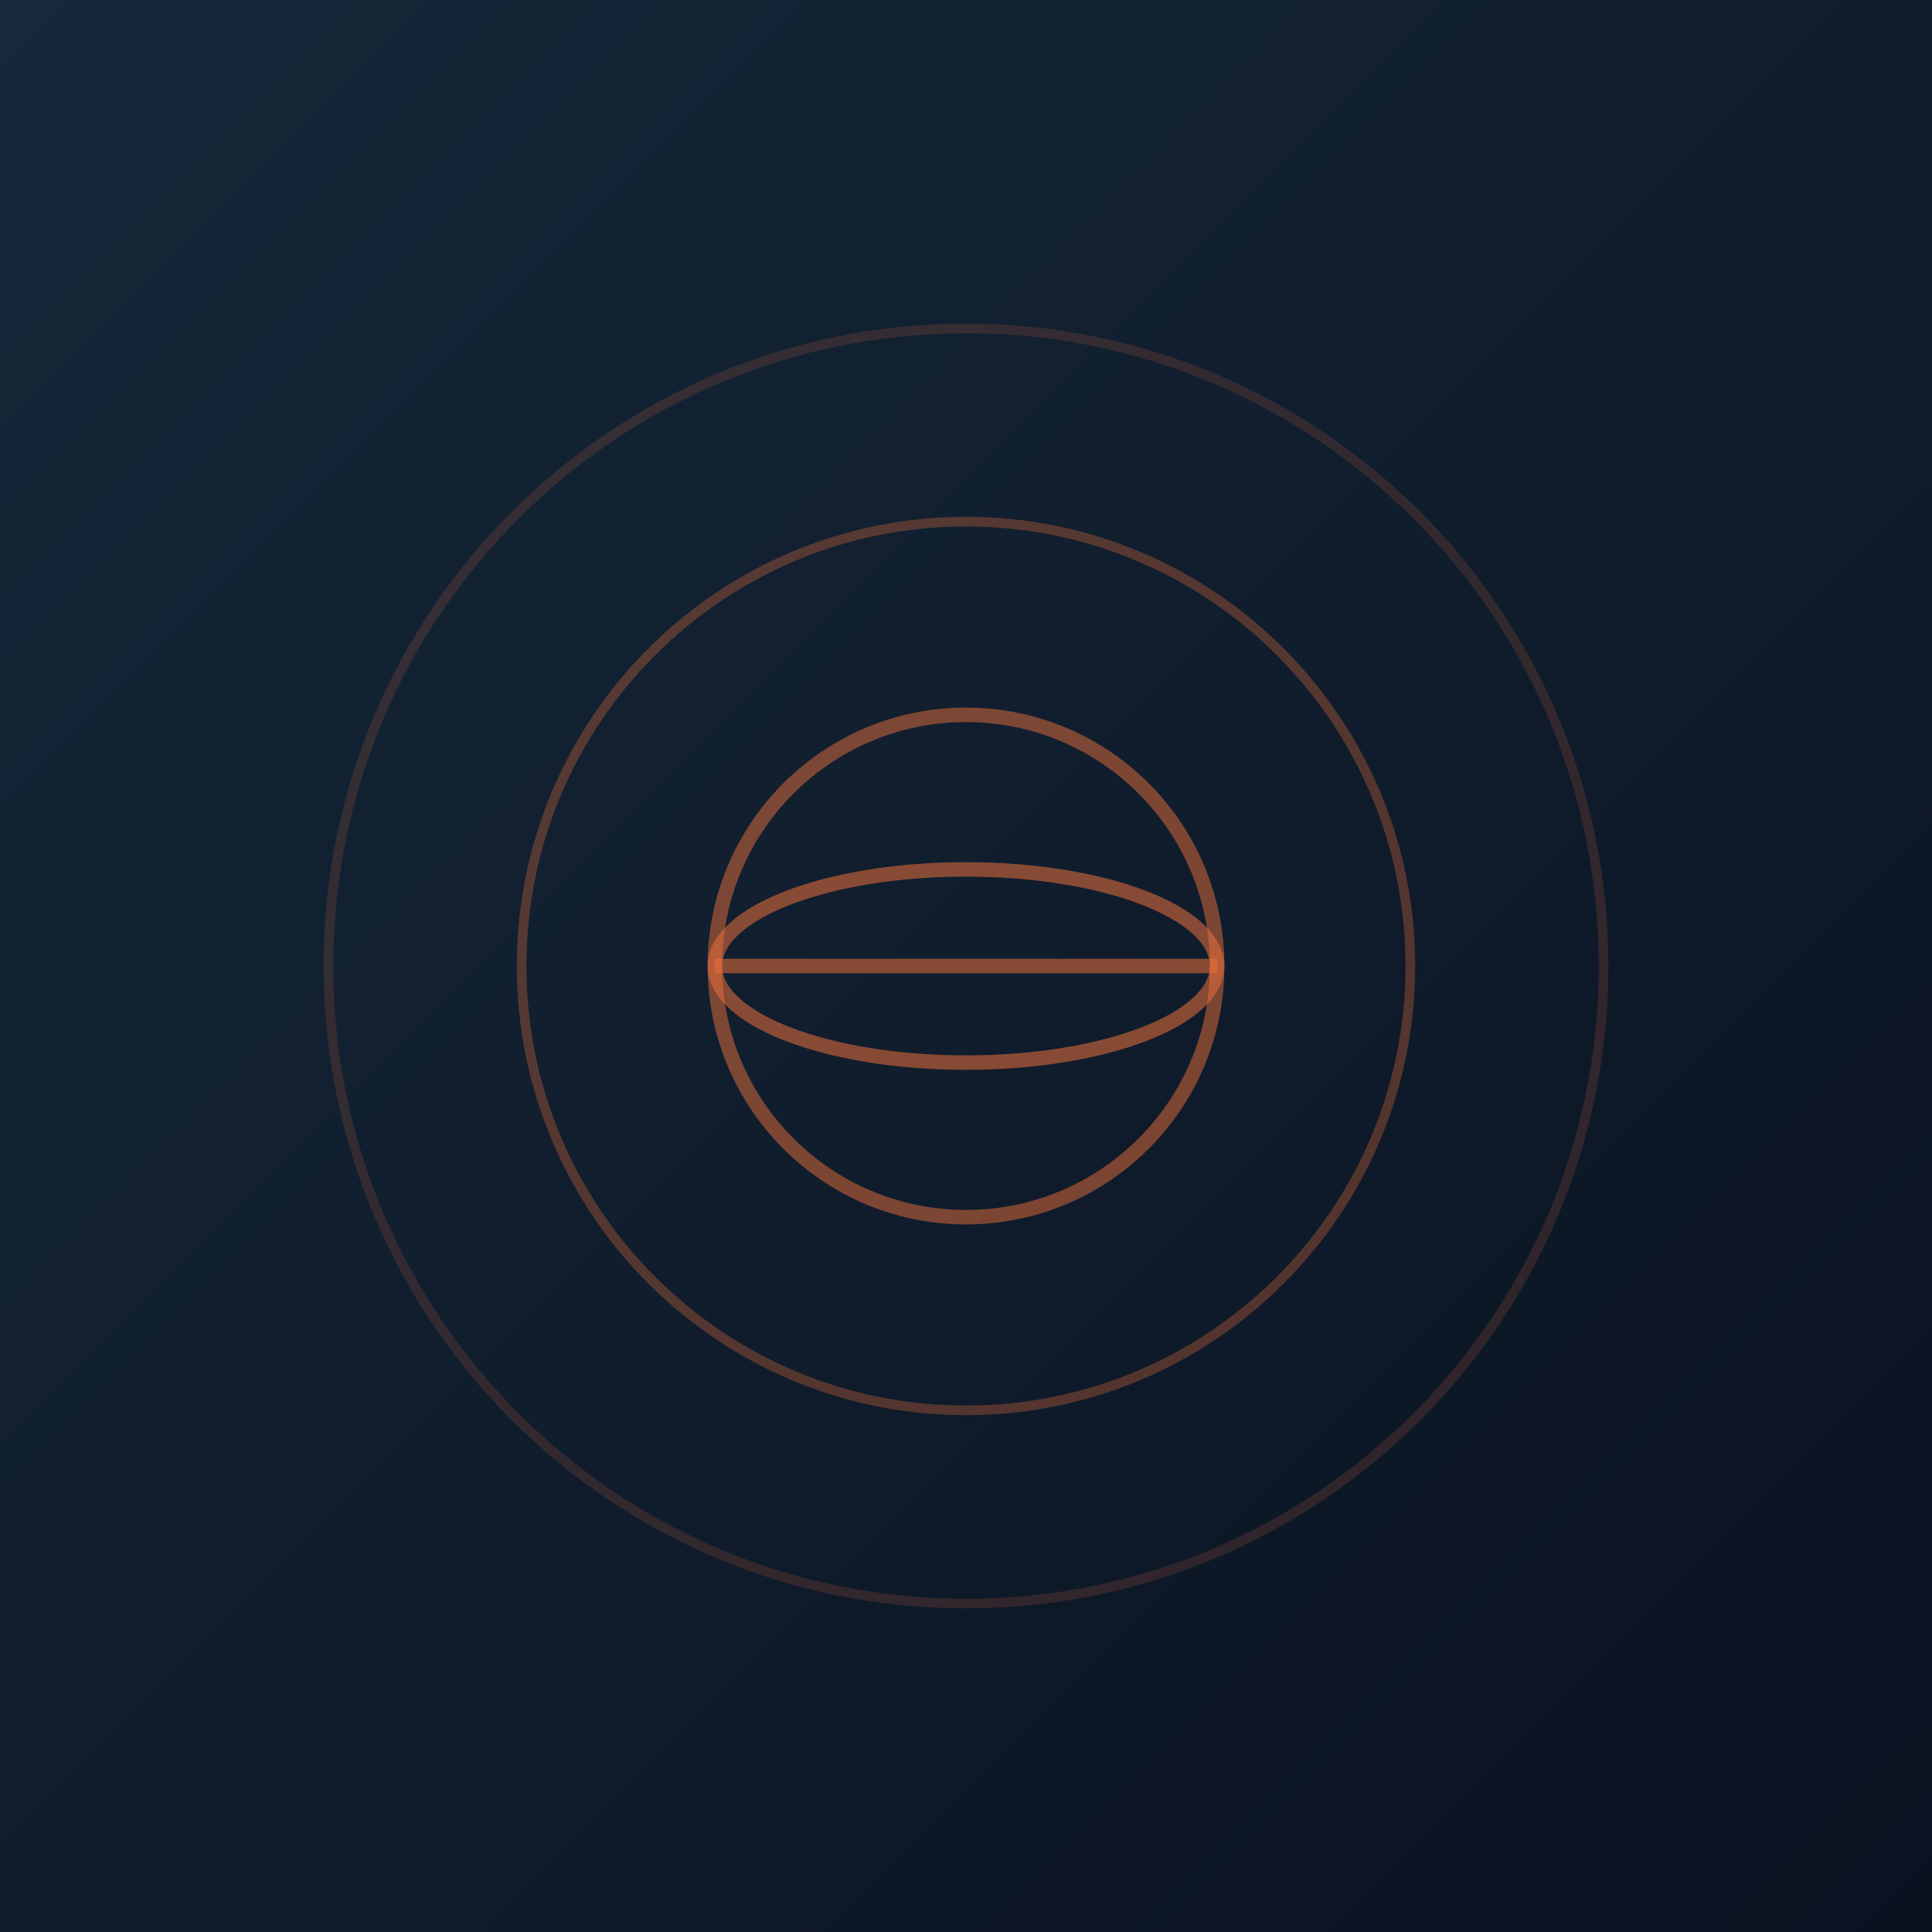
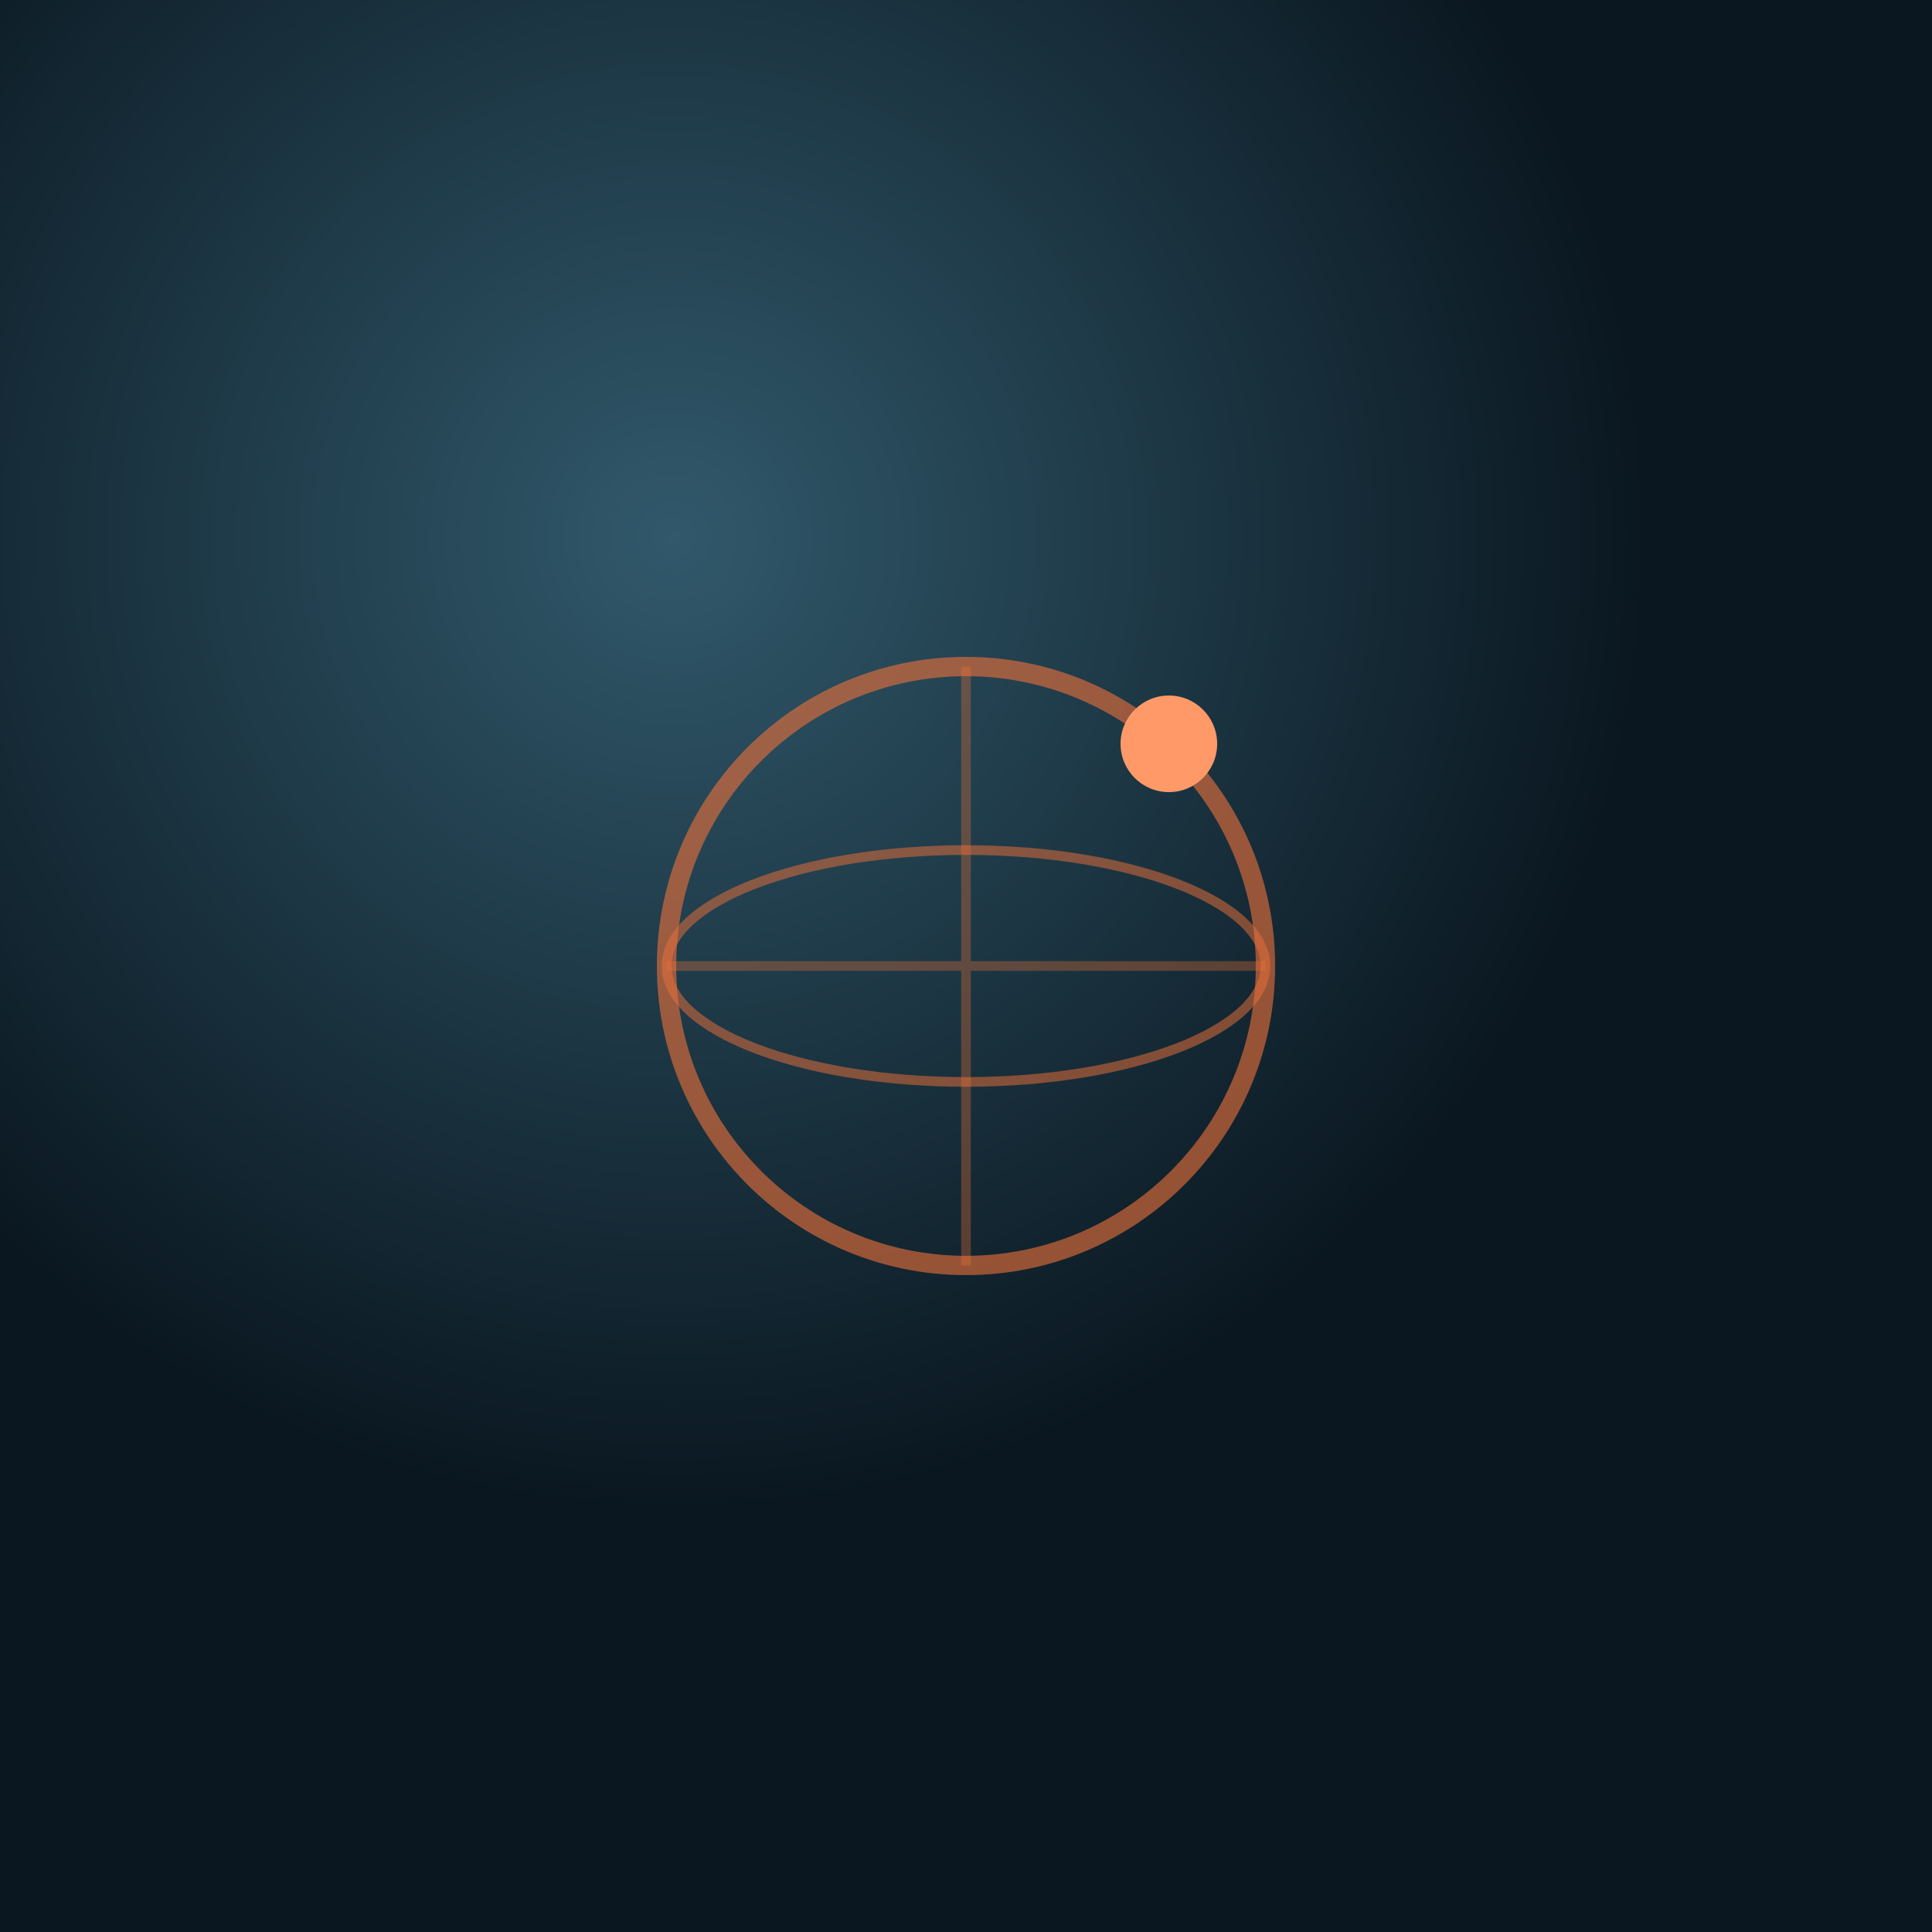
<svg xmlns="http://www.w3.org/2000/svg" viewBox="0 0 200 200" width="200" height="200" role="img" aria-label="프로필 이미지 자리표시자">
  <defs>
-     <linearGradient id="a" x1="0" y1="0" x2="1" y2="1">
-       <stop offset="0%" stop-color="#16283a" />
-       <stop offset="100%" stop-color="#0a1220" />
-     </linearGradient>
+     <radialGradient id="a" cx="35%" cy="28%">
+       <stop offset="0%" stop-color="#31596b" />
+       <stop offset="100%" stop-color="#0a1720" />
+     </radialGradient>
  </defs>
  <rect width="200" height="200" fill="url(#a)" />
-   <g fill="none" stroke="#e8703a" stroke-opacity="0.5">
-     <circle cx="100" cy="100" r="26" stroke-width="1.5" />
-     <circle cx="100" cy="100" r="46" stroke-width="1" stroke-opacity="0.32" />
-     <circle cx="100" cy="100" r="66" stroke-width="1" stroke-opacity="0.16" />
+   <g fill="none" stroke="#e8703a">
+     <circle cx="100" cy="100" r="31" stroke-opacity="0.62" stroke-width="2" />
+     <ellipse cx="100" cy="100" rx="31" ry="12" stroke-opacity="0.52" />
+     <path d="M69 100h62M100 69v62" stroke-opacity="0.34" />
  </g>
-   <ellipse cx="100" cy="100" rx="26" ry="10" fill="none" stroke="#e8703a" stroke-opacity="0.55" stroke-width="1.5" />
-   <line x1="74" y1="100" x2="126" y2="100" stroke="#e8703a" stroke-opacity="0.55" stroke-width="1.5" />
+   <circle cx="121" cy="77" r="5" fill="#ff9a68" />
</svg>
